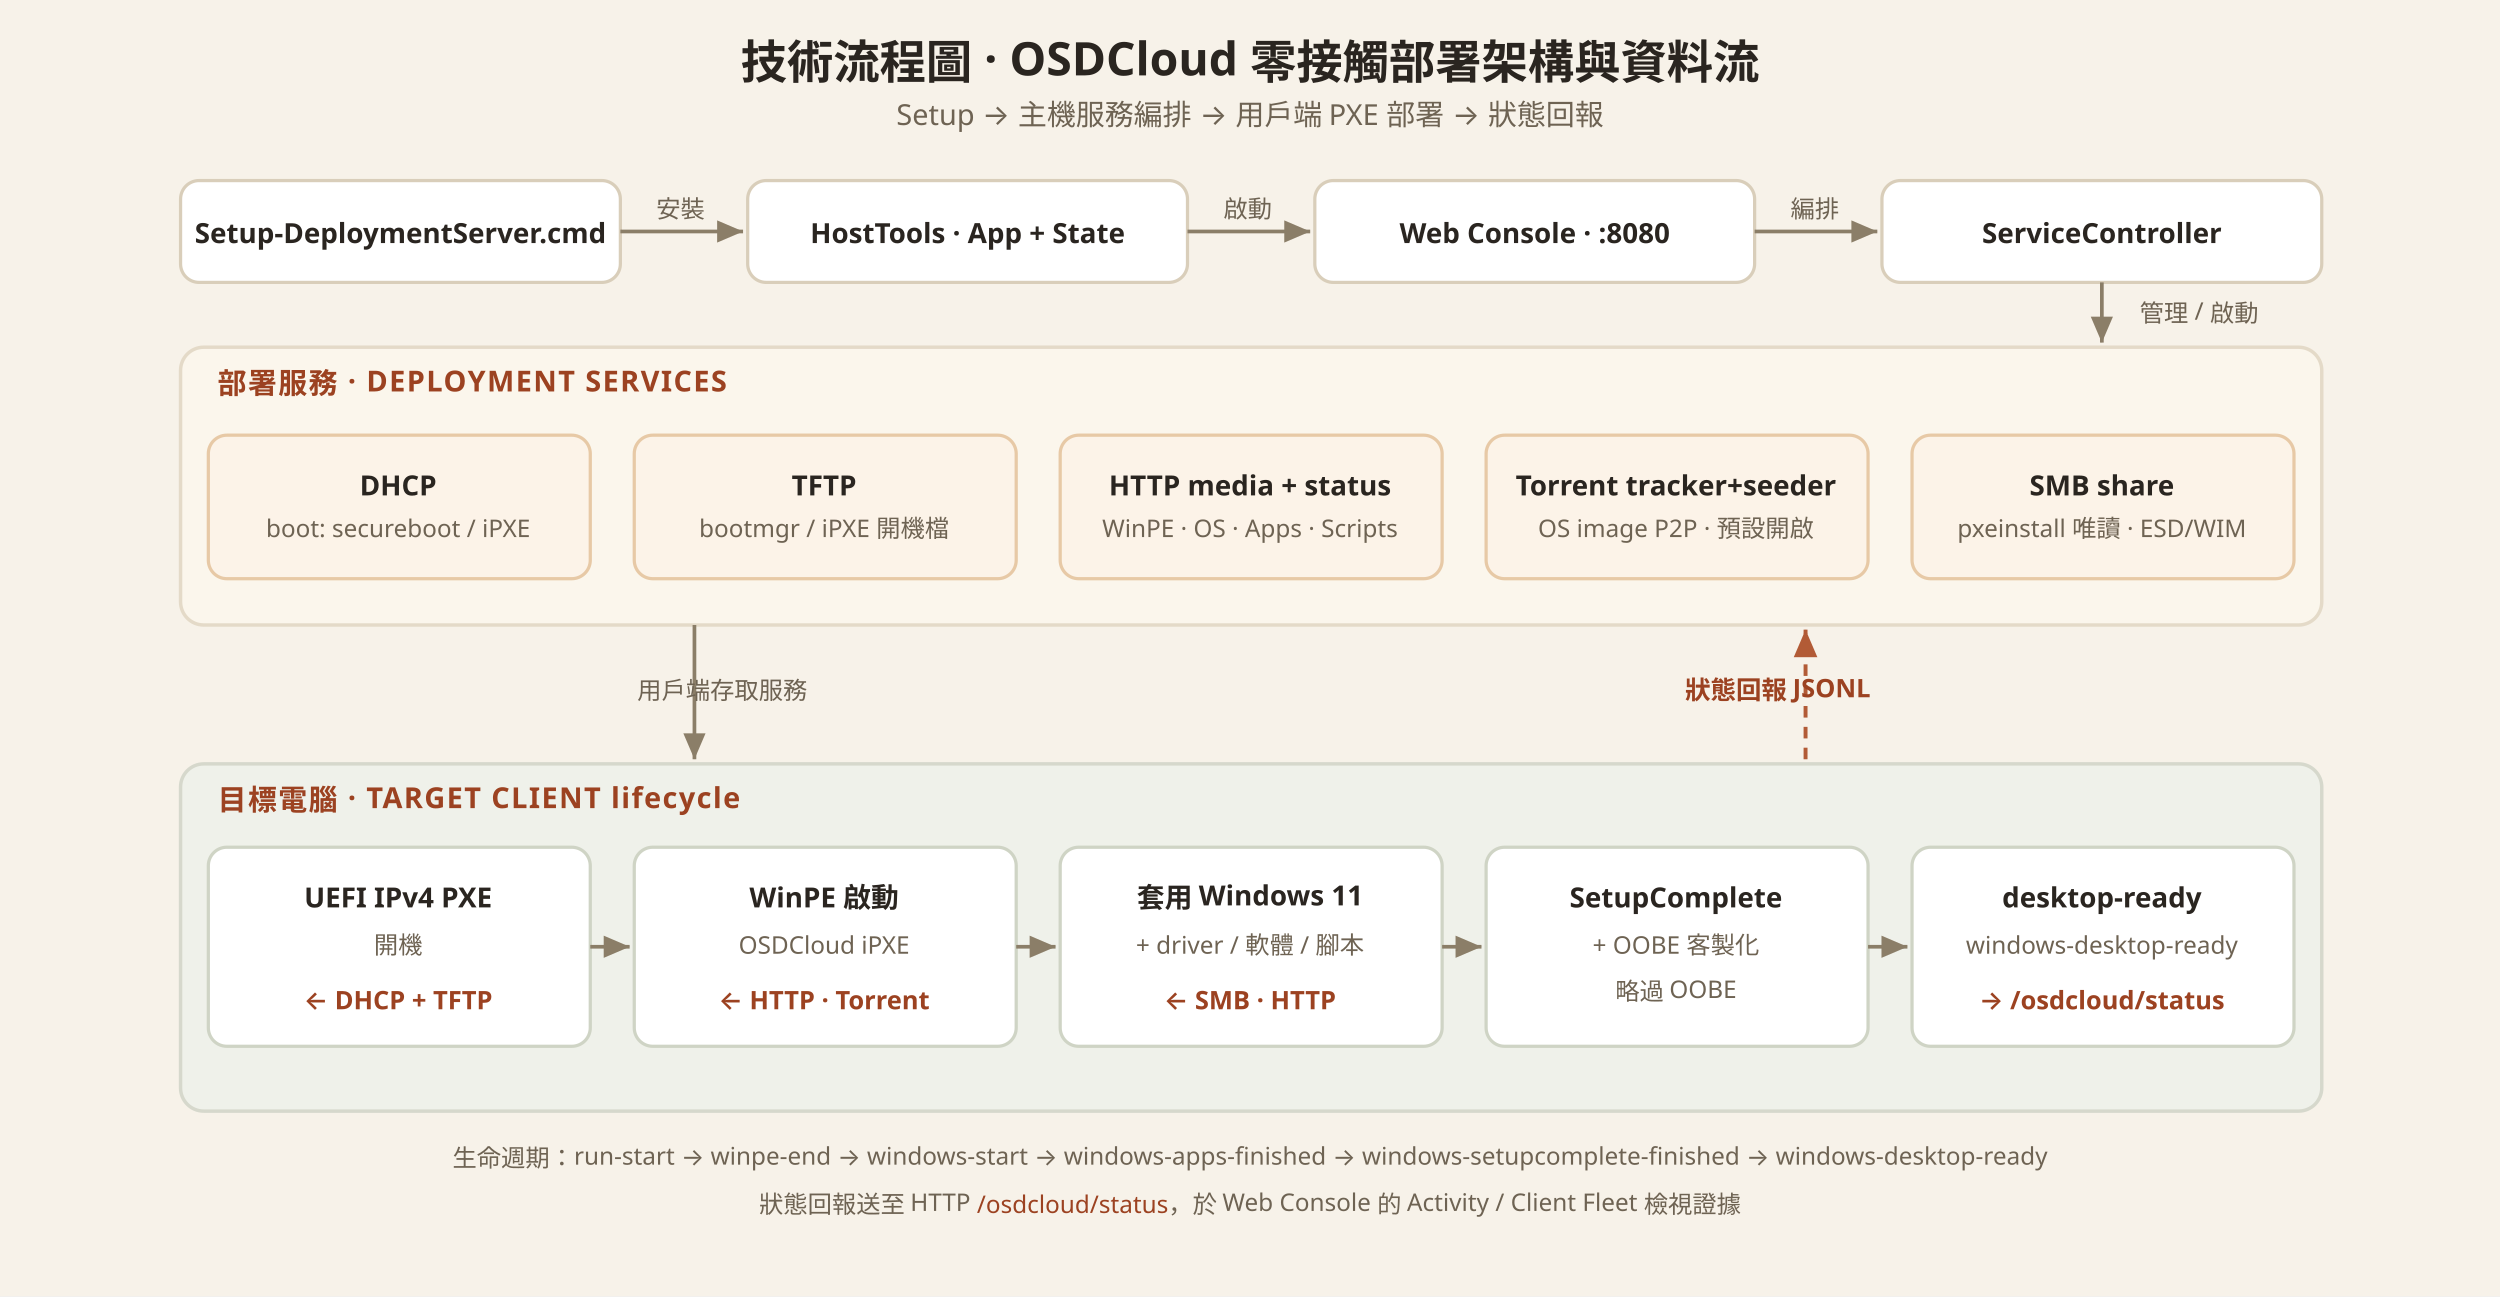
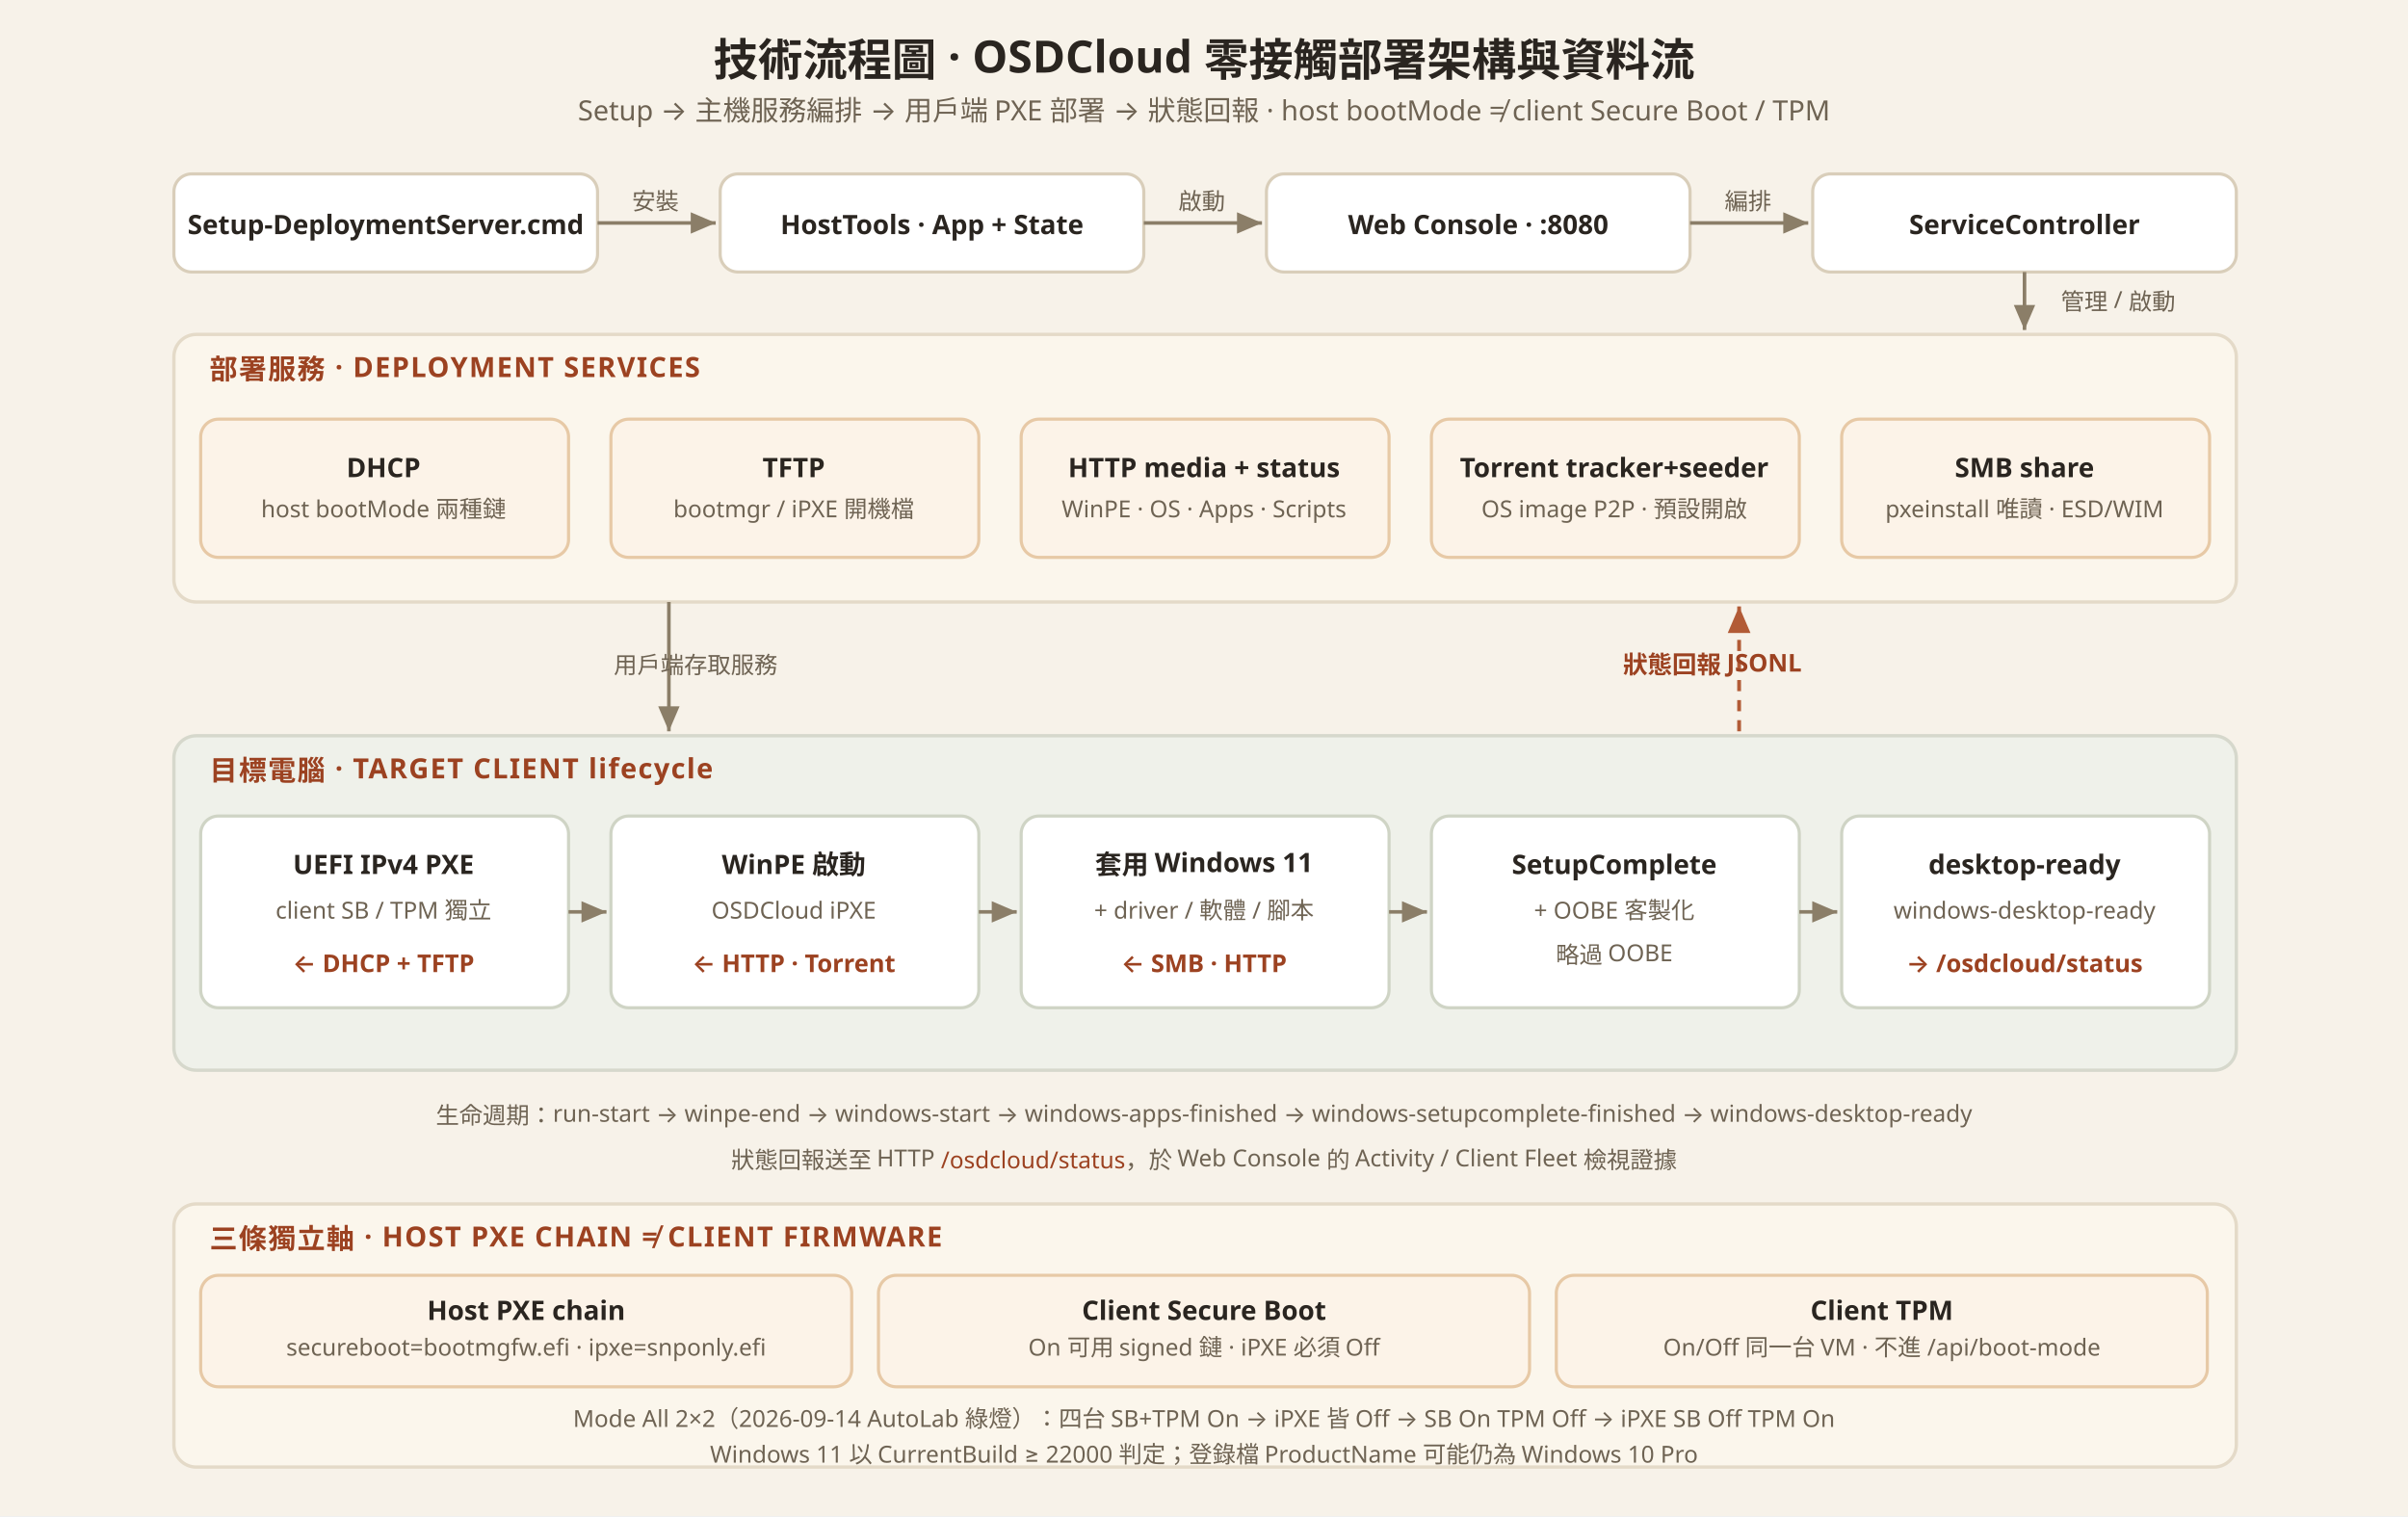
- <svg xmlns="http://www.w3.org/2000/svg" viewBox="0 0 1080 560" font-family="'Segoe UI', system-ui, -apple-system, 'Noto Sans TC', 'PingFang TC', sans-serif">
+ <svg xmlns="http://www.w3.org/2000/svg" viewBox="0 0 1080 680" font-family="'Segoe UI', system-ui, -apple-system, 'Noto Sans TC', 'PingFang TC', sans-serif">
  <style>
    .bg{fill:#F7F2E9}
    .title{fill:#2A2520;font-weight:600;font-size:20px}
    .subtitle{fill:#6E6353;font-size:12.5px}
    .panel{fill:#FBF6EC;stroke:#E4DAC8;stroke-width:1.5}
    .panelC{fill:#EFF1EA;stroke:#D6D8CC;stroke-width:1.5}
    .lane{fill:#9C4221;font-weight:600;font-size:12.5px;letter-spacing:.6px}
    .node{fill:#FFFFFF;stroke:#D9CEBA;stroke-width:1.4}
    .svc{fill:#FCF3E8;stroke:#E7C9A6;stroke-width:1.4}
    .cli{fill:#FFFFFF;stroke:#CFD4C5;stroke-width:1.4}
    .tc{fill:#2A2520;font-weight:600;font-size:12px;text-anchor:middle}
    .ts{fill:#6E6353;font-size:10.5px;text-anchor:middle}
    .el{fill:#6E6353;font-size:10.5px;text-anchor:middle}
    .fl{fill:#9C4221;font-weight:600;font-size:11px;text-anchor:middle}
    .arrow{fill:none;stroke:#8B7E68;stroke-width:1.6}
    .flow{fill:none;stroke:#B25B36;stroke-width:1.7;stroke-dasharray:5 4}
  </style>
  <defs>
    <marker id="ah" markerWidth="9" markerHeight="9" refX="7" refY="3" orient="auto">
      <path d="M0,0 L7,3 L0,6 Z" fill="#8B7E68" />
    </marker>
    <marker id="ahc" markerWidth="9" markerHeight="9" refX="7" refY="3" orient="auto">
      <path d="M0,0 L7,3 L0,6 Z" fill="#B25B36" />
    </marker>
  </defs>
-   <rect class="bg" width="1080" height="560" />
+   <rect class="bg" width="1080" height="680" />
  <text class="title" x="540" y="34" text-anchor="middle">技術流程圖 · OSDCloud 零接觸部署架構與資料流</text>
-   <text class="subtitle" x="540" y="54" text-anchor="middle">Setup → 主機服務編排 → 用戶端 PXE 部署 → 狀態回報</text>
+   <text class="subtitle" x="540" y="54" text-anchor="middle">Setup → 主機服務編排 → 用戶端 PXE 部署 → 狀態回報 · host bootMode ≠ client Secure Boot / TPM</text>
  <g>
    <rect class="node" x="78" y="78" width="190" height="44" rx="8" />
    <rect class="node" x="323" y="78" width="190" height="44" rx="8" />
    <rect class="node" x="568" y="78" width="190" height="44" rx="8" />
    <rect class="node" x="813" y="78" width="190" height="44" rx="8" />
    <text class="tc" x="173" y="105">Setup-DeploymentServer.cmd</text>
    <text class="tc" x="418" y="105">HostTools · App + State</text>
    <text class="tc" x="663" y="105">Web Console · :8080</text>
    <text class="tc" x="908" y="105">ServiceController</text>
    <path class="arrow" d="M268,100 H321" marker-end="url(#ah)" />
    <path class="arrow" d="M513,100 H566" marker-end="url(#ah)" />
    <path class="arrow" d="M758,100 H811" marker-end="url(#ah)" />
    <text class="el" x="294" y="94">安裝</text>
    <text class="el" x="539" y="94">啟動</text>
    <text class="el" x="784" y="94">編排</text>
    <path class="arrow" d="M908,122 V148" marker-end="url(#ah)" />
    <text class="el" x="950" y="139" text-anchor="start">管理 / 啟動</text>
  </g>
  <rect class="panel" x="78" y="150" width="925" height="120" rx="10" />
  <text class="lane" x="94" y="170">部署服務 · DEPLOYMENT SERVICES</text>
  <g>
    <rect class="svc" x="90" y="188" width="165" height="62" rx="8" />
    <rect class="svc" x="274" y="188" width="165" height="62" rx="8" />
    <rect class="svc" x="458" y="188" width="165" height="62" rx="8" />
    <rect class="svc" x="642" y="188" width="165" height="62" rx="8" />
    <rect class="svc" x="826" y="188" width="165" height="62" rx="8" />
    <text class="tc" x="172" y="214">DHCP</text>
-     <text class="ts" x="172" y="232">boot: secureboot / iPXE</text>
+     <text class="ts" x="172" y="232">host bootMode 兩種鏈</text>
    <text class="tc" x="356" y="214">TFTP</text>
    <text class="ts" x="356" y="232">bootmgr / iPXE 開機檔</text>
    <text class="tc" x="540" y="214">HTTP media + status</text>
    <text class="ts" x="540" y="232">WinPE · OS · Apps · Scripts</text>
    <text class="tc" x="724" y="214">Torrent tracker+seeder</text>
    <text class="ts" x="724" y="232">OS image P2P · 預設開啟</text>
    <text class="tc" x="908" y="214">SMB share</text>
    <text class="ts" x="908" y="232">pxeinstall 唯讀 · ESD/WIM</text>
  </g>
  <path class="arrow" d="M300,270 V328" marker-end="url(#ah)" />
  <text class="el" x="312" y="302" text-anchor="start">用戶端存取服務</text>
  <path class="flow" d="M780,328 V272" marker-end="url(#ahc)" />
  <text class="fl" x="768" y="302" text-anchor="end">狀態回報 JSONL</text>
  <rect class="panelC" x="78" y="330" width="925" height="150" rx="10" />
  <text class="lane" x="94" y="350">目標電腦 · TARGET CLIENT lifecycle</text>
  <g>
    <rect class="cli" x="90" y="366" width="165" height="86" rx="8" />
    <rect class="cli" x="274" y="366" width="165" height="86" rx="8" />
    <rect class="cli" x="458" y="366" width="165" height="86" rx="8" />
    <rect class="cli" x="642" y="366" width="165" height="86" rx="8" />
    <rect class="cli" x="826" y="366" width="165" height="86" rx="8" />
    <text class="tc" x="172" y="392">UEFI IPv4 PXE</text>
-     <text class="ts" x="172" y="412">開機</text>
+     <text class="ts" x="172" y="412">client SB / TPM 獨立</text>
    <text class="fl" x="172" y="436">← DHCP + TFTP</text>
    <text class="tc" x="356" y="392">WinPE 啟動</text>
    <text class="ts" x="356" y="412">OSDCloud iPXE</text>
    <text class="fl" x="356" y="436">← HTTP · Torrent</text>
    <text class="tc" x="540" y="392">套用 Windows 11</text>
    <text class="ts" x="540" y="412">+ driver / 軟體 / 腳本</text>
    <text class="fl" x="540" y="436">← SMB · HTTP</text>
    <text class="tc" x="724" y="392">SetupComplete</text>
    <text class="ts" x="724" y="412">+ OOBE 客製化</text>
    <text class="ts" x="724" y="432">略過 OOBE</text>
    <text class="tc" x="908" y="392">desktop-ready</text>
    <text class="ts" x="908" y="412">windows-desktop-ready</text>
    <text class="fl" x="908" y="436">→ /osdcloud/status</text>
    <path class="arrow" d="M255,409 H272" marker-end="url(#ah)" />
    <path class="arrow" d="M439,409 H456" marker-end="url(#ah)" />
    <path class="arrow" d="M623,409 H640" marker-end="url(#ah)" />
    <path class="arrow" d="M807,409 H824" marker-end="url(#ah)" />
  </g>
  <text class="el" x="540" y="504">生命週期：run-start → winpe-end → windows-start → windows-apps-finished → windows-setupcomplete-finished → windows-desktop-ready</text>
  <text class="el" x="540" y="524">狀態回報送至 HTTP <tspan fill="#9C4221">/osdcloud/status</tspan>，於 Web Console 的 Activity / Client Fleet 檢視證據</text>
+   <rect class="panel" x="78" y="540" width="925" height="118" rx="10" />
+   <text class="lane" x="94" y="560">三條獨立軸 · HOST PXE CHAIN ≠ CLIENT FIRMWARE</text>
+   <g>
+     <rect class="svc" x="90" y="572" width="292" height="50" rx="8" />
+     <rect class="svc" x="394" y="572" width="292" height="50" rx="8" />
+     <rect class="svc" x="698" y="572" width="292" height="50" rx="8" />
+     <text class="tc" x="236" y="592">Host PXE chain</text>
+     <text class="ts" x="236" y="608">secureboot=bootmgfw.efi · ipxe=snponly.efi</text>
+     <text class="tc" x="540" y="592">Client Secure Boot</text>
+     <text class="ts" x="540" y="608">On 可用 signed 鏈 · iPXE 必須 Off</text>
+     <text class="tc" x="844" y="592">Client TPM</text>
+     <text class="ts" x="844" y="608">On/Off 同一台 VM · 不進 /api/boot-mode</text>
+   </g>
+   <text class="el" x="540" y="640">Mode All 2×2（2026-09-14 AutoLab 綠燈）：四台 SB+TPM On → iPXE 皆 Off → SB On TPM Off → iPXE SB Off TPM On</text>
+   <text class="el" x="540" y="656">Windows 11 以 CurrentBuild ≥ 22000 判定；登錄檔 ProductName 可能仍為 Windows 10 Pro</text>
</svg>
